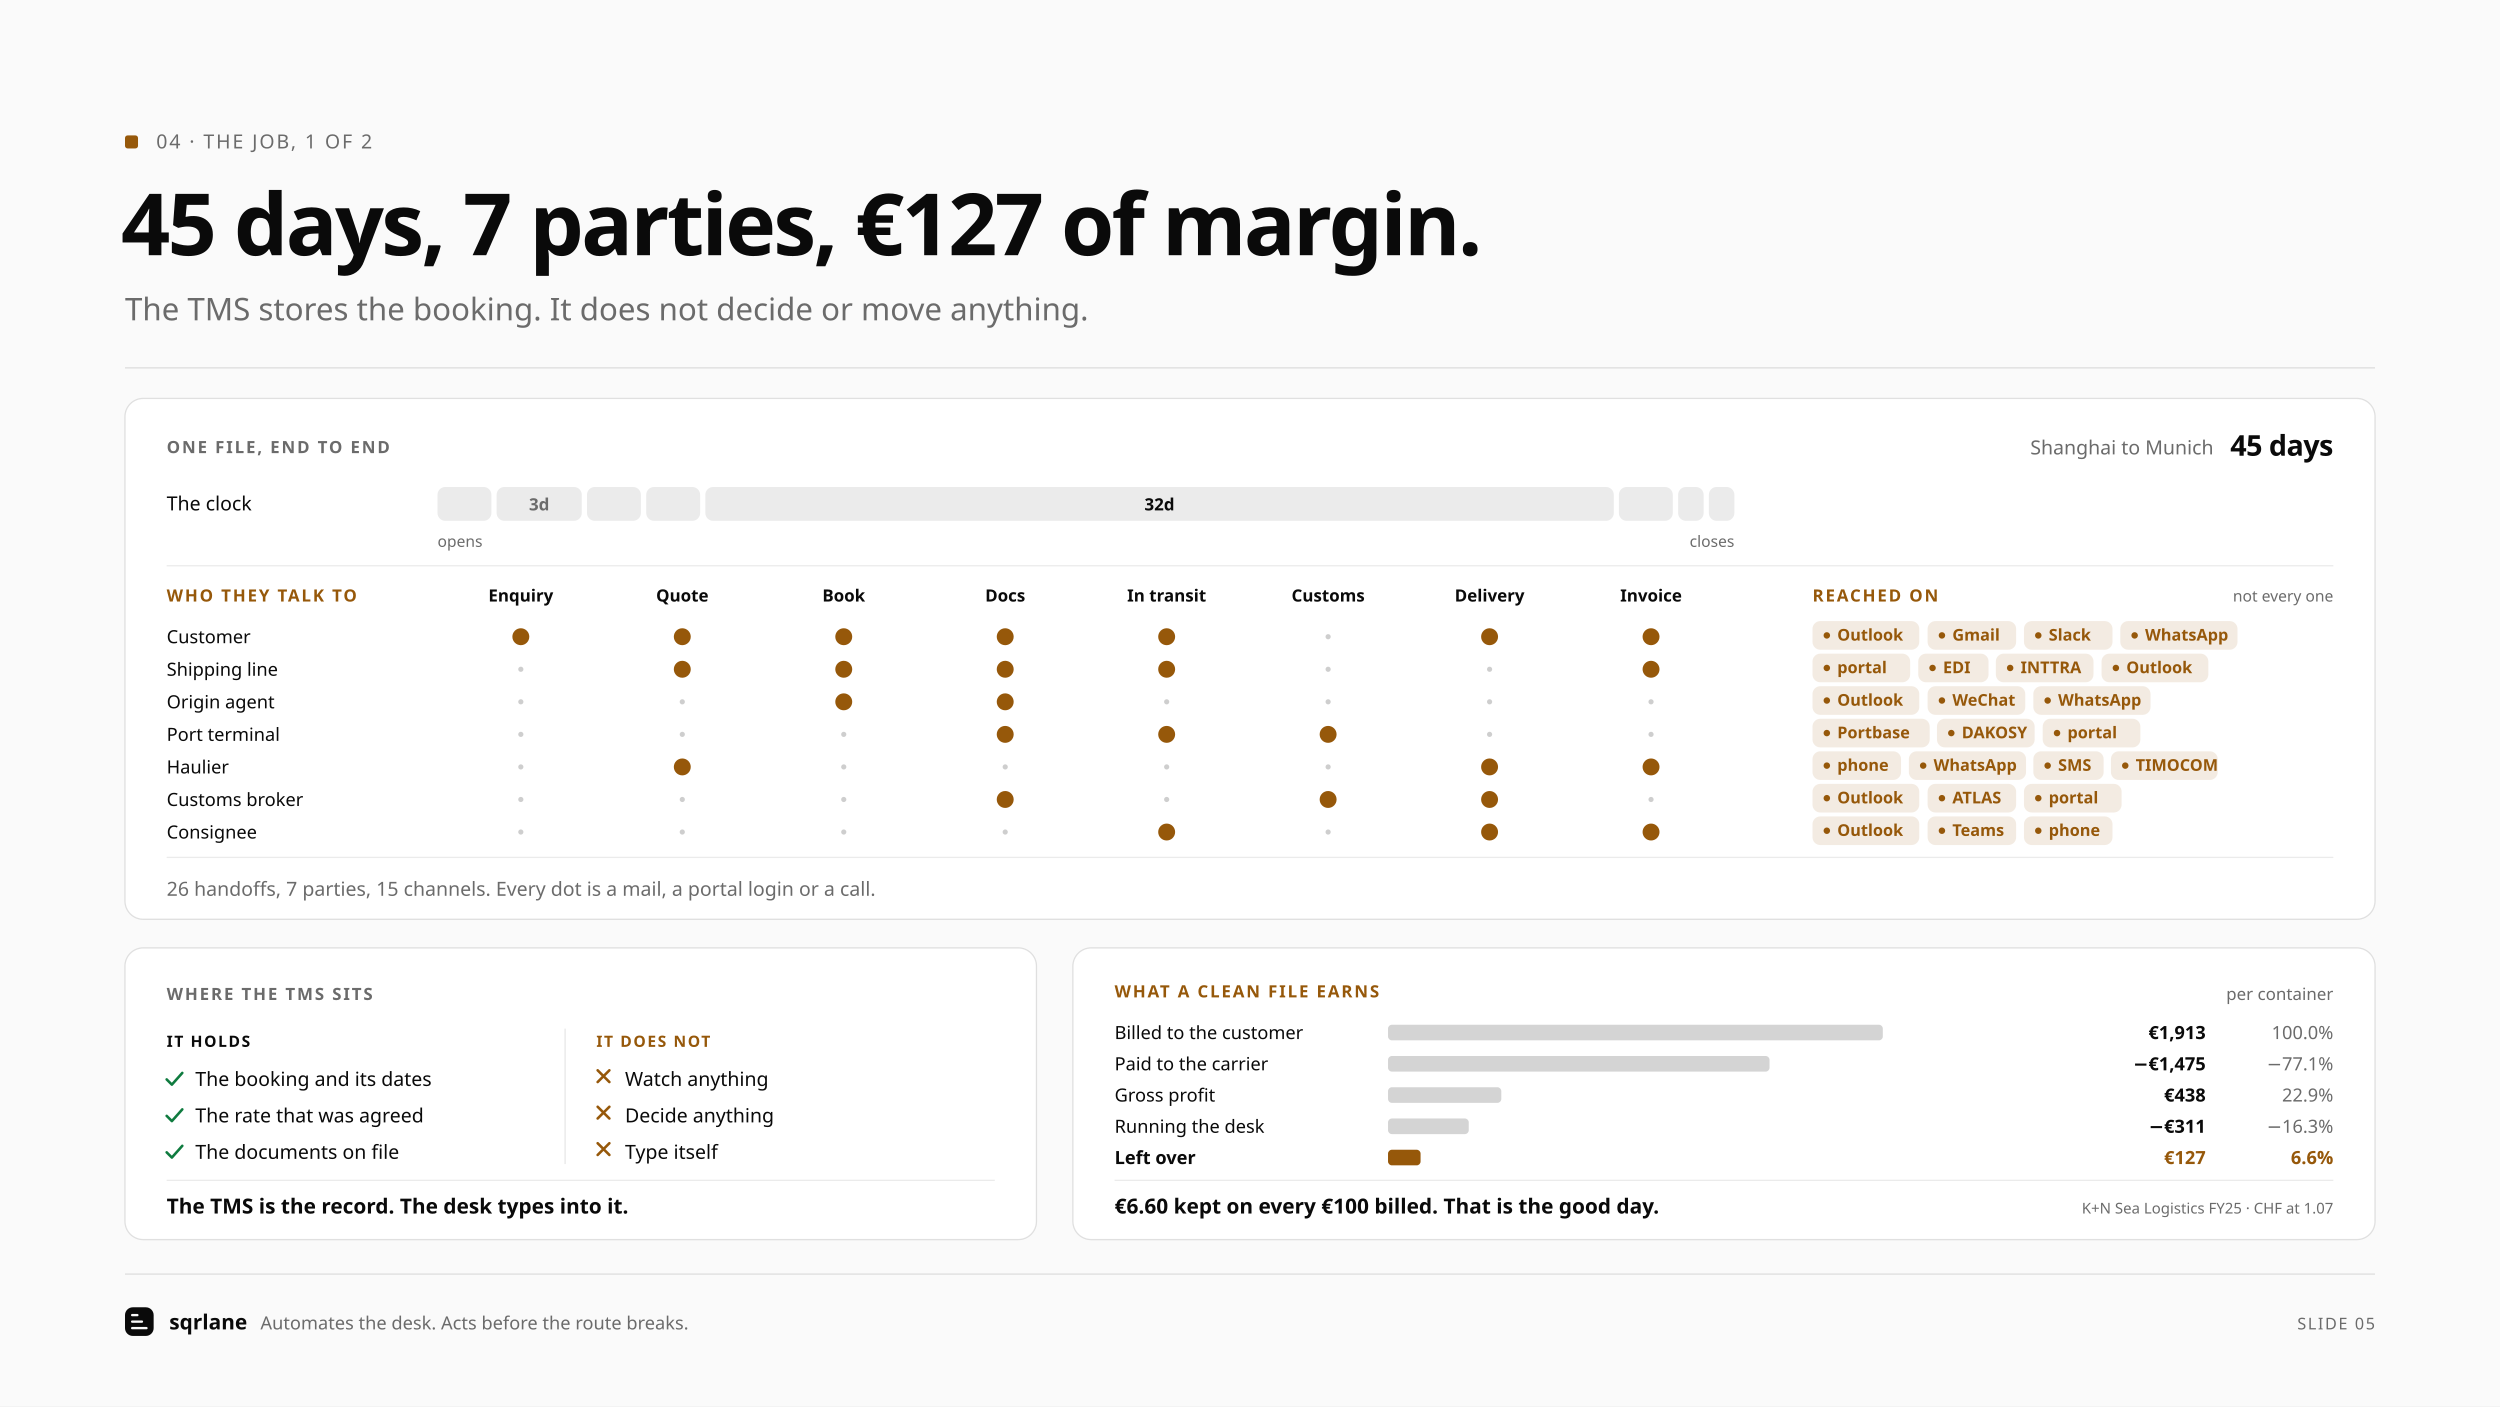
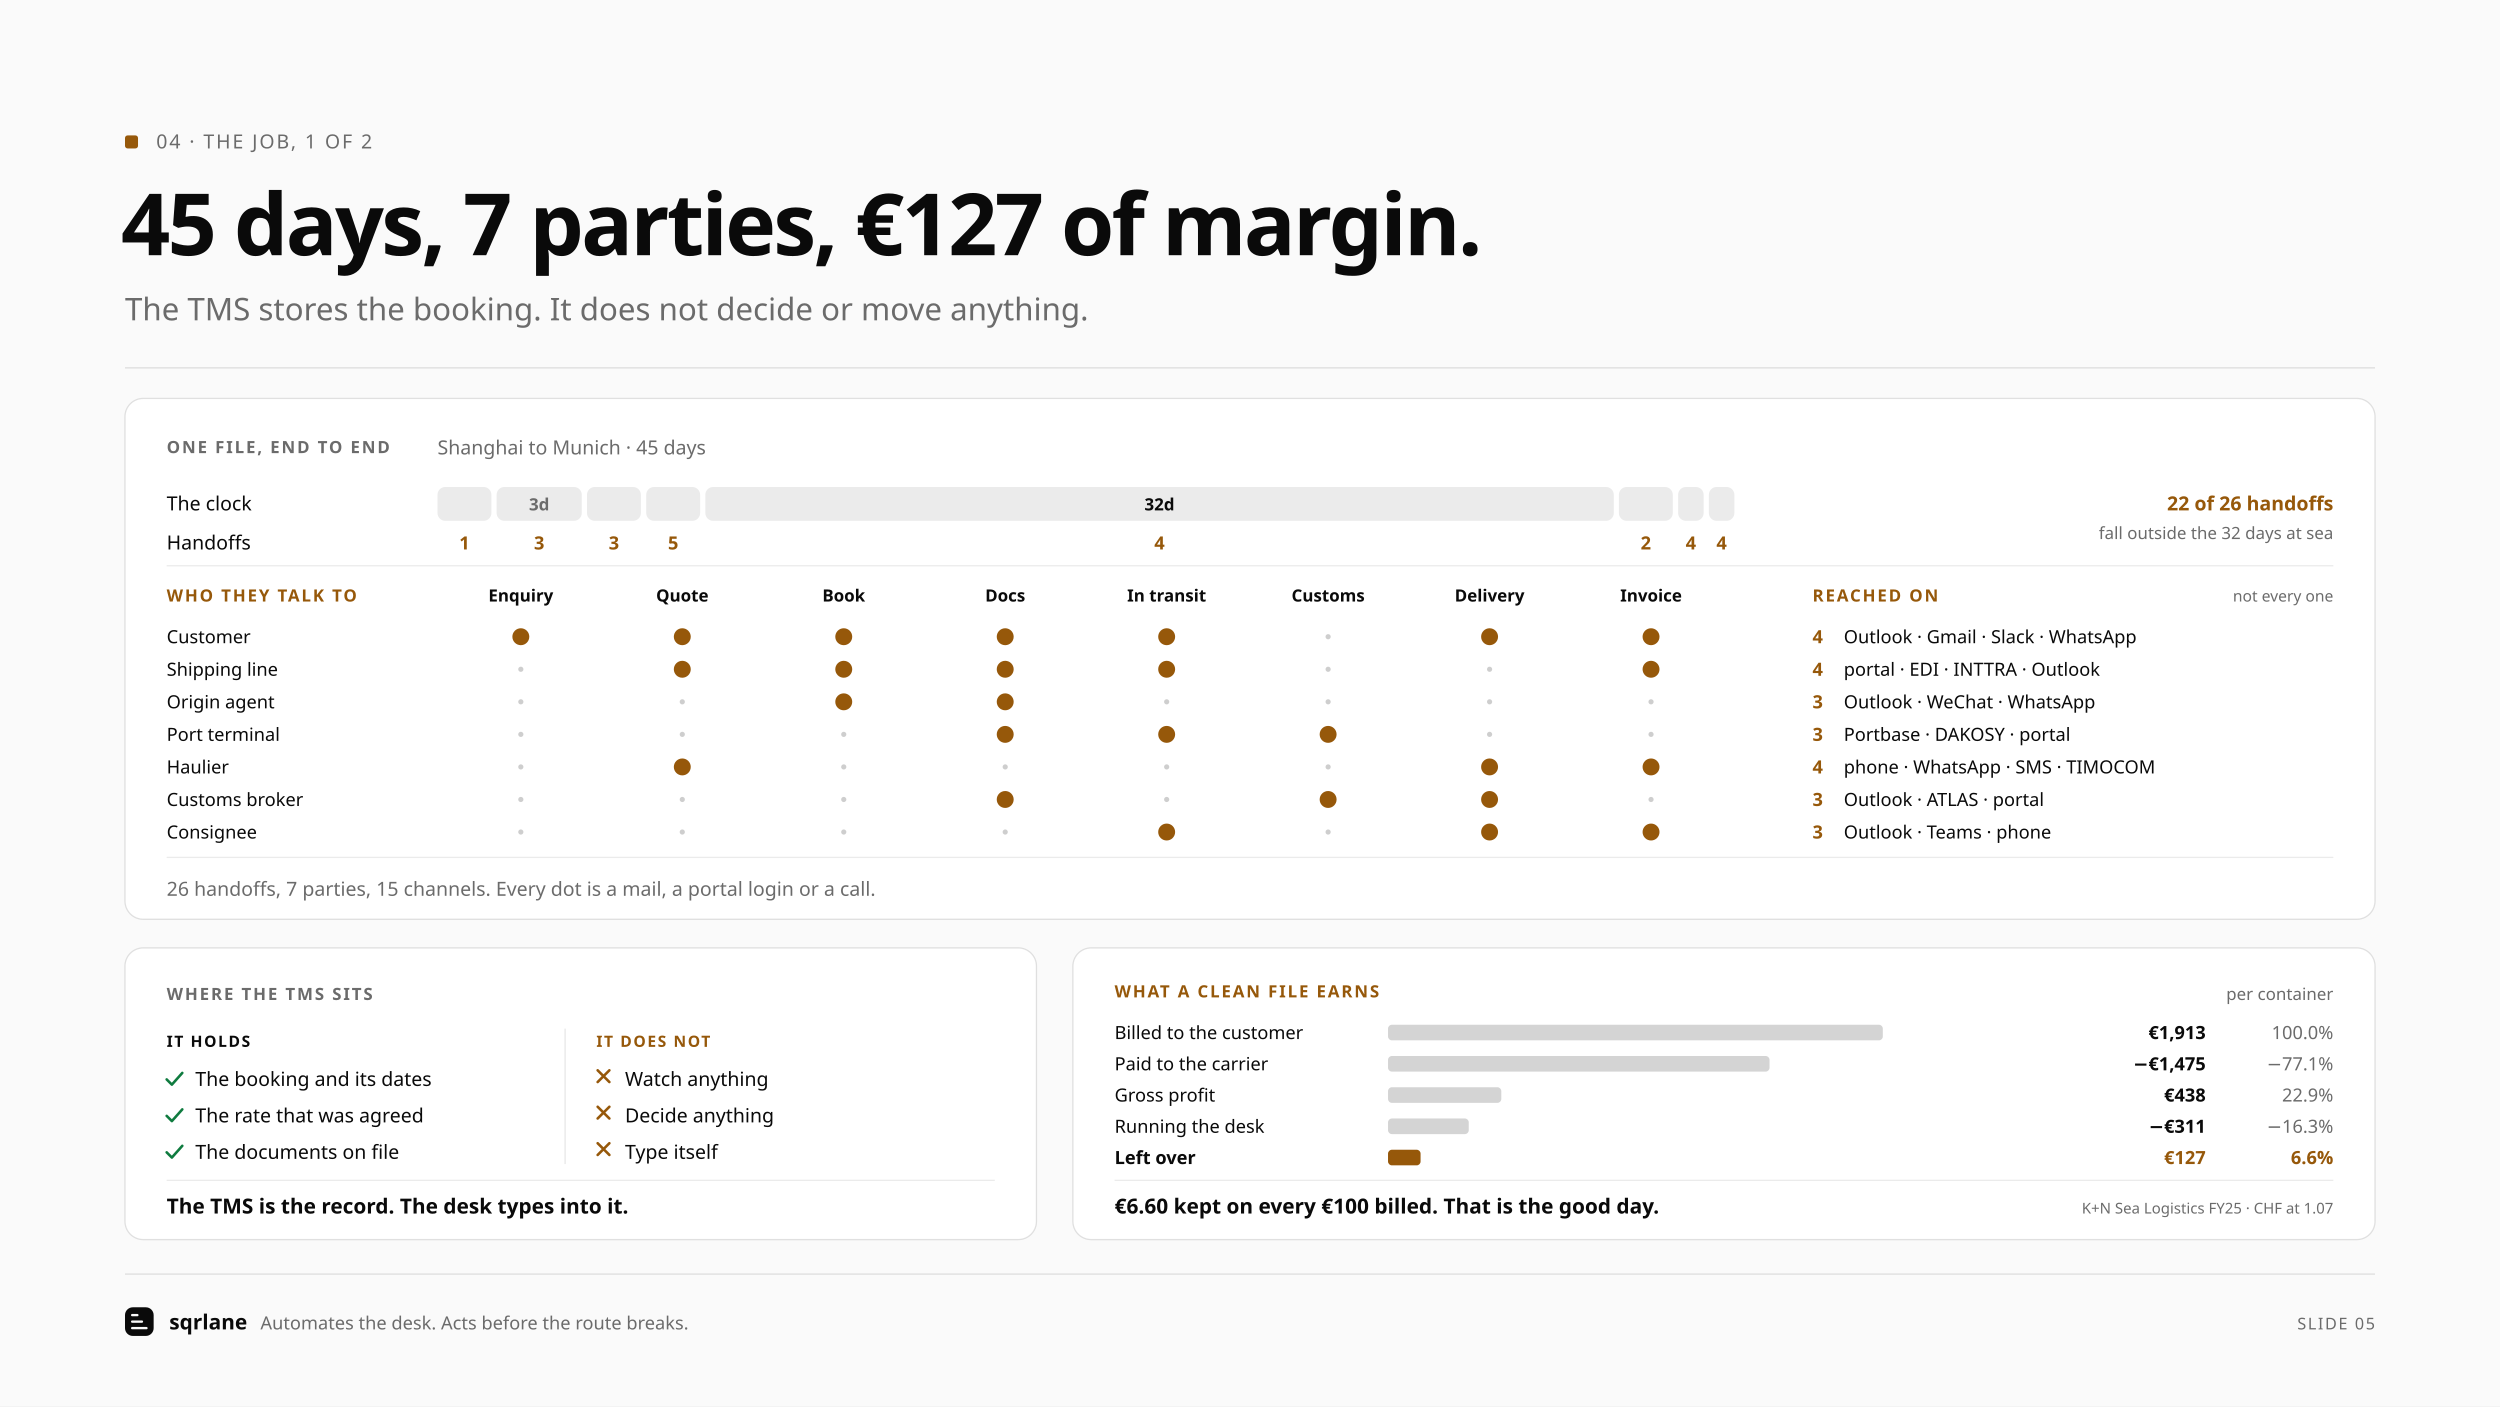
<svg xmlns="http://www.w3.org/2000/svg" width="1920" height="1080" viewBox="0 0 1920 1080">
  <rect id="background" x="0" y="0" width="1920" height="1080" fill="#FAFAFA" />
  <g id="header">
    <rect x="96" y="104" width="10" height="10" rx="2" fill="#96580A" />
    <text x="120" y="114" font-family="Geist" font-size="15" font-weight="500" fill="#6B6B6B" letter-spacing="1.44">04 · THE JOB, 1 OF 2</text>
    <text x="93" y="196" font-family="Geist" font-size="66" font-weight="600" fill="#0A0A0A" letter-spacing="-2">45 days, 7 parties, €127 of margin.</text>
    <text x="96" y="246" font-family="Geist" font-size="24" font-weight="400" fill="#6B6B6B">The TMS stores the booking. It does not decide or move anything.</text>
    <rect x="96" y="282" width="1728" height="1" fill="#0A0A0A" fill-opacity="0.12" />
  </g>
  <g id="one-file">
    <rect x="96" y="306" width="1728" height="400" rx="14" fill="#FFFFFF" stroke="#0A0A0A" stroke-opacity="0.12" />
    <text x="128" y="348" font-family="Geist" font-size="13" font-weight="600" fill="#6B6B6B" letter-spacing="1.4">ONE FILE, END TO END</text>
-     <text x="1792" y="350" font-family="Geist" font-size="22" font-weight="600" fill="#0A0A0A" text-anchor="end" letter-spacing="-0.4">45 days</text>
-     <text x="1700" y="349" font-family="Geist" font-size="15" font-weight="400" fill="#6B6B6B" text-anchor="end">Shanghai to Munich</text>
+     <text x="336" y="349" font-family="Geist" font-size="15" font-weight="500" fill="#6B6B6B">Shanghai to Munich · 45 days</text>
    <text x="128" y="392" font-family="Geist" font-size="15" font-weight="500" fill="#0A0A0A">The clock</text>
    <g id="clock">
      <rect x="336" y="374" width="41.4" height="26" rx="6" fill="#EBEBEB" />
+       <text x="356.7" y="422" font-family="Geist" font-size="14" font-weight="600" fill="#96580A" text-anchor="middle">1</text>
      <rect x="381.4" y="374" width="65.4" height="26" rx="6" fill="#EBEBEB" />
      <text x="414.1" y="392" font-family="Geist" font-size="13" font-weight="600" fill="#6B6B6B" text-anchor="middle">3d</text>
+       <text x="414.1" y="422" font-family="Geist" font-size="14" font-weight="600" fill="#96580A" text-anchor="middle">3</text>
      <rect x="450.8" y="374" width="41.4" height="26" rx="6" fill="#EBEBEB" />
+       <text x="471.5" y="422" font-family="Geist" font-size="14" font-weight="600" fill="#96580A" text-anchor="middle">3</text>
      <rect x="496.3" y="374" width="41.4" height="26" rx="6" fill="#EBEBEB" />
+       <text x="517.0" y="422" font-family="Geist" font-size="14" font-weight="600" fill="#96580A" text-anchor="middle">5</text>
      <rect x="541.7" y="374" width="697.7" height="26" rx="6" fill="#EBEBEB" />
      <text x="890.5" y="392" font-family="Geist" font-size="13" font-weight="600" fill="#0A0A0A" text-anchor="middle">32d</text>
+       <text x="890.5" y="422" font-family="Geist" font-size="14" font-weight="600" fill="#96580A" text-anchor="middle">4</text>
      <rect x="1243.3" y="374" width="41.4" height="26" rx="6" fill="#EBEBEB" />
+       <text x="1264.0" y="422" font-family="Geist" font-size="14" font-weight="600" fill="#96580A" text-anchor="middle">2</text>
      <rect x="1288.8" y="374" width="19.6" height="26" rx="6" fill="#EBEBEB" />
+       <text x="1298.6" y="422" font-family="Geist" font-size="14" font-weight="600" fill="#96580A" text-anchor="middle">4</text>
      <rect x="1312.4" y="374" width="19.6" height="26" rx="6" fill="#EBEBEB" />
-       <text x="336" y="420" font-family="Geist" font-size="12" font-weight="400" fill="#6B6B6B">opens</text>
-       <text x="1332" y="420" font-family="Geist" font-size="12" font-weight="400" fill="#6B6B6B" text-anchor="end">closes</text>
+       <text x="1322.2" y="422" font-family="Geist" font-size="14" font-weight="600" fill="#96580A" text-anchor="middle">4</text>
+       <text x="128" y="422" font-family="Geist" font-size="15" font-weight="500" fill="#0A0A0A">Handoffs</text>
+       <text x="1792" y="392" font-family="Geist" font-size="15" font-weight="600" fill="#96580A" text-anchor="end">22 of 26 handoffs</text>
+       <text x="1792" y="414" font-family="Geist" font-size="13" font-weight="400" fill="#6B6B6B" text-anchor="end">fall outside the 32 days at sea</text>
    </g>
    <rect x="128" y="434" width="1664" height="1" fill="#0A0A0A" fill-opacity="0.08" />
    <text x="128" y="462" font-family="Geist" font-size="13" font-weight="600" fill="#96580A" letter-spacing="1.4">WHO THEY TALK TO</text>
    <text x="400" y="462" font-family="Geist" font-size="13" font-weight="600" fill="#0A0A0A" text-anchor="middle">Enquiry</text>
    <text x="524" y="462" font-family="Geist" font-size="13" font-weight="600" fill="#0A0A0A" text-anchor="middle">Quote</text>
    <text x="648" y="462" font-family="Geist" font-size="13" font-weight="600" fill="#0A0A0A" text-anchor="middle">Book</text>
    <text x="772" y="462" font-family="Geist" font-size="13" font-weight="600" fill="#0A0A0A" text-anchor="middle">Docs</text>
    <text x="896" y="462" font-family="Geist" font-size="13" font-weight="600" fill="#0A0A0A" text-anchor="middle">In transit</text>
    <text x="1020" y="462" font-family="Geist" font-size="13" font-weight="600" fill="#0A0A0A" text-anchor="middle">Customs</text>
    <text x="1144" y="462" font-family="Geist" font-size="13" font-weight="600" fill="#0A0A0A" text-anchor="middle">Delivery</text>
    <text x="1268" y="462" font-family="Geist" font-size="13" font-weight="600" fill="#0A0A0A" text-anchor="middle">Invoice</text>
    <text x="1392" y="462" font-family="Geist" font-size="13" font-weight="600" fill="#96580A" letter-spacing="1.4">REACHED ON</text>
    <text x="1792" y="462" font-family="Geist" font-size="12" font-weight="400" fill="#6B6B6B" text-anchor="end">not every one</text>
    <g id="handoffs">
      <text x="128" y="494" font-family="Geist" font-size="14" font-weight="500" fill="#0A0A0A">Customer</text>
      <circle cx="400" cy="489" r="6.5" fill="#96580A" />
      <circle cx="524" cy="489" r="6.5" fill="#96580A" />
      <circle cx="648" cy="489" r="6.5" fill="#96580A" />
      <circle cx="772" cy="489" r="6.5" fill="#96580A" />
      <circle cx="896" cy="489" r="6.5" fill="#96580A" />
      <circle cx="1020" cy="489" r="2" fill="#0A0A0A" fill-opacity="0.2" />
      <circle cx="1144" cy="489" r="6.5" fill="#96580A" />
      <circle cx="1268" cy="489" r="6.5" fill="#96580A" />
-       <rect x="1392" y="477" width="82" height="22" rx="6" fill="#96580A" fill-opacity="0.12" />
-       <circle cx="1403" cy="488" r="2.5" fill="#96580A" />
-       <text x="1411" y="492" font-family="Geist" font-size="12.5" font-weight="600" fill="#96580A">Outlook</text>
-       <rect x="1480.4" y="477" width="68" height="22" rx="6" fill="#96580A" fill-opacity="0.12" />
-       <circle cx="1491.4" cy="488" r="2.5" fill="#96580A" />
-       <text x="1499.4" y="492" font-family="Geist" font-size="12.5" font-weight="600" fill="#96580A">Gmail</text>
-       <rect x="1554.4" y="477" width="68" height="22" rx="6" fill="#96580A" fill-opacity="0.12" />
-       <circle cx="1565.4" cy="488" r="2.5" fill="#96580A" />
-       <text x="1573.4" y="492" font-family="Geist" font-size="12.5" font-weight="600" fill="#96580A">Slack</text>
-       <rect x="1628.4" y="477" width="90" height="22" rx="6" fill="#96580A" fill-opacity="0.12" />
-       <circle cx="1639.4" cy="488" r="2.5" fill="#96580A" />
-       <text x="1647.4" y="492" font-family="Geist" font-size="12.5" font-weight="600" fill="#96580A">WhatsApp</text>
+       <text x="1392" y="494" font-family="Geist" font-size="14" font-weight="600" fill="#96580A">4</text>
+       <text x="1416" y="494" font-family="Geist" font-size="14" font-weight="400" fill="#0A0A0A">Outlook  ·  Gmail  ·  Slack  ·  WhatsApp</text>
      <text x="128" y="519" font-family="Geist" font-size="14" font-weight="500" fill="#0A0A0A">Shipping line</text>
      <circle cx="400" cy="514" r="2" fill="#0A0A0A" fill-opacity="0.2" />
      <circle cx="524" cy="514" r="6.5" fill="#96580A" />
      <circle cx="648" cy="514" r="6.5" fill="#96580A" />
      <circle cx="772" cy="514" r="6.5" fill="#96580A" />
      <circle cx="896" cy="514" r="6.5" fill="#96580A" />
      <circle cx="1020" cy="514" r="2" fill="#0A0A0A" fill-opacity="0.2" />
      <circle cx="1144" cy="514" r="2" fill="#0A0A0A" fill-opacity="0.2" />
      <circle cx="1268" cy="514" r="6.5" fill="#96580A" />
-       <rect x="1392" y="502" width="75" height="22" rx="6" fill="#96580A" fill-opacity="0.12" />
-       <circle cx="1403" cy="513" r="2.5" fill="#96580A" />
-       <text x="1411" y="517" font-family="Geist" font-size="12.5" font-weight="600" fill="#96580A">portal</text>
-       <rect x="1473.2" y="502" width="54" height="22" rx="6" fill="#96580A" fill-opacity="0.12" />
-       <circle cx="1484.2" cy="513" r="2.5" fill="#96580A" />
-       <text x="1492.2" y="517" font-family="Geist" font-size="12.5" font-weight="600" fill="#96580A">EDI</text>
-       <rect x="1532.8" y="502" width="75" height="22" rx="6" fill="#96580A" fill-opacity="0.12" />
-       <circle cx="1543.8" cy="513" r="2.5" fill="#96580A" />
-       <text x="1551.8" y="517" font-family="Geist" font-size="12.5" font-weight="600" fill="#96580A">INTTRA</text>
-       <rect x="1614.0" y="502" width="82" height="22" rx="6" fill="#96580A" fill-opacity="0.12" />
-       <circle cx="1625.0" cy="513" r="2.5" fill="#96580A" />
-       <text x="1633.0" y="517" font-family="Geist" font-size="12.5" font-weight="600" fill="#96580A">Outlook</text>
+       <text x="1392" y="519" font-family="Geist" font-size="14" font-weight="600" fill="#96580A">4</text>
+       <text x="1416" y="519" font-family="Geist" font-size="14" font-weight="400" fill="#0A0A0A">portal  ·  EDI  ·  INTTRA  ·  Outlook</text>
      <text x="128" y="544" font-family="Geist" font-size="14" font-weight="500" fill="#0A0A0A">Origin agent</text>
      <circle cx="400" cy="539" r="2" fill="#0A0A0A" fill-opacity="0.2" />
      <circle cx="524" cy="539" r="2" fill="#0A0A0A" fill-opacity="0.2" />
      <circle cx="648" cy="539" r="6.5" fill="#96580A" />
      <circle cx="772" cy="539" r="6.5" fill="#96580A" />
      <circle cx="896" cy="539" r="2" fill="#0A0A0A" fill-opacity="0.2" />
      <circle cx="1020" cy="539" r="2" fill="#0A0A0A" fill-opacity="0.2" />
      <circle cx="1144" cy="539" r="2" fill="#0A0A0A" fill-opacity="0.2" />
      <circle cx="1268" cy="539" r="2" fill="#0A0A0A" fill-opacity="0.2" />
-       <rect x="1392" y="527" width="82" height="22" rx="6" fill="#96580A" fill-opacity="0.12" />
-       <circle cx="1403" cy="538" r="2.5" fill="#96580A" />
-       <text x="1411" y="542" font-family="Geist" font-size="12.5" font-weight="600" fill="#96580A">Outlook</text>
-       <rect x="1480.4" y="527" width="75" height="22" rx="6" fill="#96580A" fill-opacity="0.12" />
-       <circle cx="1491.4" cy="538" r="2.5" fill="#96580A" />
-       <text x="1499.4" y="542" font-family="Geist" font-size="12.5" font-weight="600" fill="#96580A">WeChat</text>
-       <rect x="1561.6" y="527" width="90" height="22" rx="6" fill="#96580A" fill-opacity="0.12" />
-       <circle cx="1572.6" cy="538" r="2.5" fill="#96580A" />
-       <text x="1580.6" y="542" font-family="Geist" font-size="12.5" font-weight="600" fill="#96580A">WhatsApp</text>
+       <text x="1392" y="544" font-family="Geist" font-size="14" font-weight="600" fill="#96580A">3</text>
+       <text x="1416" y="544" font-family="Geist" font-size="14" font-weight="400" fill="#0A0A0A">Outlook  ·  WeChat  ·  WhatsApp</text>
      <text x="128" y="569" font-family="Geist" font-size="14" font-weight="500" fill="#0A0A0A">Port terminal</text>
      <circle cx="400" cy="564" r="2" fill="#0A0A0A" fill-opacity="0.2" />
      <circle cx="524" cy="564" r="2" fill="#0A0A0A" fill-opacity="0.2" />
      <circle cx="648" cy="564" r="2" fill="#0A0A0A" fill-opacity="0.2" />
      <circle cx="772" cy="564" r="6.5" fill="#96580A" />
      <circle cx="896" cy="564" r="6.5" fill="#96580A" />
      <circle cx="1020" cy="564" r="6.5" fill="#96580A" />
      <circle cx="1144" cy="564" r="2" fill="#0A0A0A" fill-opacity="0.2" />
      <circle cx="1268" cy="564" r="2" fill="#0A0A0A" fill-opacity="0.2" />
-       <rect x="1392" y="552" width="90" height="22" rx="6" fill="#96580A" fill-opacity="0.12" />
-       <circle cx="1403" cy="563" r="2.5" fill="#96580A" />
-       <text x="1411" y="567" font-family="Geist" font-size="12.5" font-weight="600" fill="#96580A">Portbase</text>
-       <rect x="1487.6" y="552" width="75" height="22" rx="6" fill="#96580A" fill-opacity="0.12" />
-       <circle cx="1498.6" cy="563" r="2.5" fill="#96580A" />
-       <text x="1506.6" y="567" font-family="Geist" font-size="12.5" font-weight="600" fill="#96580A">DAKOSY</text>
-       <rect x="1568.8" y="552" width="75" height="22" rx="6" fill="#96580A" fill-opacity="0.12" />
-       <circle cx="1579.8" cy="563" r="2.5" fill="#96580A" />
-       <text x="1587.8" y="567" font-family="Geist" font-size="12.5" font-weight="600" fill="#96580A">portal</text>
+       <text x="1392" y="569" font-family="Geist" font-size="14" font-weight="600" fill="#96580A">3</text>
+       <text x="1416" y="569" font-family="Geist" font-size="14" font-weight="400" fill="#0A0A0A">Portbase  ·  DAKOSY  ·  portal</text>
      <text x="128" y="594" font-family="Geist" font-size="14" font-weight="500" fill="#0A0A0A">Haulier</text>
      <circle cx="400" cy="589" r="2" fill="#0A0A0A" fill-opacity="0.2" />
      <circle cx="524" cy="589" r="6.5" fill="#96580A" />
      <circle cx="648" cy="589" r="2" fill="#0A0A0A" fill-opacity="0.2" />
      <circle cx="772" cy="589" r="2" fill="#0A0A0A" fill-opacity="0.2" />
      <circle cx="896" cy="589" r="2" fill="#0A0A0A" fill-opacity="0.2" />
      <circle cx="1020" cy="589" r="2" fill="#0A0A0A" fill-opacity="0.2" />
      <circle cx="1144" cy="589" r="6.5" fill="#96580A" />
      <circle cx="1268" cy="589" r="6.5" fill="#96580A" />
-       <rect x="1392" y="577" width="68" height="22" rx="6" fill="#96580A" fill-opacity="0.12" />
-       <circle cx="1403" cy="588" r="2.5" fill="#96580A" />
-       <text x="1411" y="592" font-family="Geist" font-size="12.5" font-weight="600" fill="#96580A">phone</text>
-       <rect x="1466.0" y="577" width="90" height="22" rx="6" fill="#96580A" fill-opacity="0.12" />
-       <circle cx="1477.0" cy="588" r="2.5" fill="#96580A" />
-       <text x="1485.0" y="592" font-family="Geist" font-size="12.5" font-weight="600" fill="#96580A">WhatsApp</text>
-       <rect x="1561.6" y="577" width="54" height="22" rx="6" fill="#96580A" fill-opacity="0.12" />
-       <circle cx="1572.6" cy="588" r="2.5" fill="#96580A" />
-       <text x="1580.6" y="592" font-family="Geist" font-size="12.5" font-weight="600" fill="#96580A">SMS</text>
-       <rect x="1621.2" y="577" width="82" height="22" rx="6" fill="#96580A" fill-opacity="0.12" />
-       <circle cx="1632.2" cy="588" r="2.5" fill="#96580A" />
-       <text x="1640.2" y="592" font-family="Geist" font-size="12.5" font-weight="600" fill="#96580A">TIMOCOM</text>
+       <text x="1392" y="594" font-family="Geist" font-size="14" font-weight="600" fill="#96580A">4</text>
+       <text x="1416" y="594" font-family="Geist" font-size="14" font-weight="400" fill="#0A0A0A">phone  ·  WhatsApp  ·  SMS  ·  TIMOCOM</text>
      <text x="128" y="619" font-family="Geist" font-size="14" font-weight="500" fill="#0A0A0A">Customs broker</text>
      <circle cx="400" cy="614" r="2" fill="#0A0A0A" fill-opacity="0.2" />
      <circle cx="524" cy="614" r="2" fill="#0A0A0A" fill-opacity="0.2" />
      <circle cx="648" cy="614" r="2" fill="#0A0A0A" fill-opacity="0.2" />
      <circle cx="772" cy="614" r="6.5" fill="#96580A" />
      <circle cx="896" cy="614" r="2" fill="#0A0A0A" fill-opacity="0.2" />
      <circle cx="1020" cy="614" r="6.5" fill="#96580A" />
      <circle cx="1144" cy="614" r="6.5" fill="#96580A" />
      <circle cx="1268" cy="614" r="2" fill="#0A0A0A" fill-opacity="0.2" />
-       <rect x="1392" y="602" width="82" height="22" rx="6" fill="#96580A" fill-opacity="0.12" />
-       <circle cx="1403" cy="613" r="2.5" fill="#96580A" />
-       <text x="1411" y="617" font-family="Geist" font-size="12.5" font-weight="600" fill="#96580A">Outlook</text>
-       <rect x="1480.4" y="602" width="68" height="22" rx="6" fill="#96580A" fill-opacity="0.12" />
-       <circle cx="1491.4" cy="613" r="2.5" fill="#96580A" />
-       <text x="1499.4" y="617" font-family="Geist" font-size="12.5" font-weight="600" fill="#96580A">ATLAS</text>
-       <rect x="1554.4" y="602" width="75" height="22" rx="6" fill="#96580A" fill-opacity="0.12" />
-       <circle cx="1565.4" cy="613" r="2.5" fill="#96580A" />
-       <text x="1573.4" y="617" font-family="Geist" font-size="12.5" font-weight="600" fill="#96580A">portal</text>
+       <text x="1392" y="619" font-family="Geist" font-size="14" font-weight="600" fill="#96580A">3</text>
+       <text x="1416" y="619" font-family="Geist" font-size="14" font-weight="400" fill="#0A0A0A">Outlook  ·  ATLAS  ·  portal</text>
      <text x="128" y="644" font-family="Geist" font-size="14" font-weight="500" fill="#0A0A0A">Consignee</text>
      <circle cx="400" cy="639" r="2" fill="#0A0A0A" fill-opacity="0.2" />
      <circle cx="524" cy="639" r="2" fill="#0A0A0A" fill-opacity="0.2" />
      <circle cx="648" cy="639" r="2" fill="#0A0A0A" fill-opacity="0.2" />
      <circle cx="772" cy="639" r="2" fill="#0A0A0A" fill-opacity="0.2" />
      <circle cx="896" cy="639" r="6.5" fill="#96580A" />
      <circle cx="1020" cy="639" r="2" fill="#0A0A0A" fill-opacity="0.2" />
      <circle cx="1144" cy="639" r="6.5" fill="#96580A" />
      <circle cx="1268" cy="639" r="6.5" fill="#96580A" />
-       <rect x="1392" y="627" width="82" height="22" rx="6" fill="#96580A" fill-opacity="0.12" />
-       <circle cx="1403" cy="638" r="2.5" fill="#96580A" />
-       <text x="1411" y="642" font-family="Geist" font-size="12.5" font-weight="600" fill="#96580A">Outlook</text>
-       <rect x="1480.4" y="627" width="68" height="22" rx="6" fill="#96580A" fill-opacity="0.12" />
-       <circle cx="1491.4" cy="638" r="2.5" fill="#96580A" />
-       <text x="1499.4" y="642" font-family="Geist" font-size="12.5" font-weight="600" fill="#96580A">Teams</text>
-       <rect x="1554.4" y="627" width="68" height="22" rx="6" fill="#96580A" fill-opacity="0.12" />
-       <circle cx="1565.4" cy="638" r="2.5" fill="#96580A" />
-       <text x="1573.4" y="642" font-family="Geist" font-size="12.5" font-weight="600" fill="#96580A">phone</text>
+       <text x="1392" y="644" font-family="Geist" font-size="14" font-weight="600" fill="#96580A">3</text>
+       <text x="1416" y="644" font-family="Geist" font-size="14" font-weight="400" fill="#0A0A0A">Outlook  ·  Teams  ·  phone</text>
    </g>
    <rect x="128" y="658" width="1664" height="1" fill="#0A0A0A" fill-opacity="0.08" />
    <text x="128" y="688" font-family="Geist" font-size="15" font-weight="400" fill="#6B6B6B">26 handoffs, 7 parties, 15 channels. Every dot is a mail, a portal login or a call.</text>
  </g>
  <g id="where-the-tms-sits">
    <rect x="96" y="728" width="700" height="224" rx="14" fill="#FFFFFF" stroke="#0A0A0A" stroke-opacity="0.12" />
    <text x="128" y="768" font-family="Geist" font-size="13" font-weight="600" fill="#6B6B6B" letter-spacing="1.4">WHERE THE TMS SITS</text>
    <text x="128" y="804" font-family="Geist" font-size="12" font-weight="600" fill="#0A0A0A" letter-spacing="1.2">IT HOLDS</text>
    <path d="M128 829 l4 4 l8 -9" stroke="#0F7B3F" stroke-width="2" fill="none" stroke-linecap="round" stroke-linejoin="round" />
    <text x="150" y="834" font-family="Geist" font-size="15" font-weight="400" fill="#0A0A0A">The booking and its dates</text>
    <path d="M128 857 l4 4 l8 -9" stroke="#0F7B3F" stroke-width="2" fill="none" stroke-linecap="round" stroke-linejoin="round" />
    <text x="150" y="862" font-family="Geist" font-size="15" font-weight="400" fill="#0A0A0A">The rate that was agreed</text>
    <path d="M128 885 l4 4 l8 -9" stroke="#0F7B3F" stroke-width="2" fill="none" stroke-linecap="round" stroke-linejoin="round" />
    <text x="150" y="890" font-family="Geist" font-size="15" font-weight="400" fill="#0A0A0A">The documents on file</text>
    <text x="458" y="804" font-family="Geist" font-size="12" font-weight="600" fill="#96580A" letter-spacing="1.2">IT DOES NOT</text>
    <path d="M459 822 l9 9 M468 822 l-9 9" stroke="#96580A" stroke-width="2" fill="none" stroke-linecap="round" />
    <text x="480" y="834" font-family="Geist" font-size="15" font-weight="400" fill="#0A0A0A">Watch anything</text>
    <path d="M459 850 l9 9 M468 850 l-9 9" stroke="#96580A" stroke-width="2" fill="none" stroke-linecap="round" />
    <text x="480" y="862" font-family="Geist" font-size="15" font-weight="400" fill="#0A0A0A">Decide anything</text>
    <path d="M459 878 l9 9 M468 878 l-9 9" stroke="#96580A" stroke-width="2" fill="none" stroke-linecap="round" />
    <text x="480" y="890" font-family="Geist" font-size="15" font-weight="400" fill="#0A0A0A">Type itself</text>
    <path d="M434 790 L434 894" stroke="#0A0A0A" stroke-opacity="0.1" stroke-width="1" fill="none" />
    <rect x="128" y="906" width="636" height="1" fill="#0A0A0A" fill-opacity="0.08" />
    <text x="128" y="932" font-family="Geist" font-size="16" font-weight="600" fill="#0A0A0A">The TMS is the record. The desk types into it.</text>
  </g>
  <g id="what-a-clean-file-earns">
    <rect x="824" y="728" width="1000" height="224" rx="14" fill="#FFFFFF" stroke="#0A0A0A" stroke-opacity="0.12" />
    <text x="856" y="766" font-family="Geist" font-size="13" font-weight="600" fill="#96580A" letter-spacing="1.4">WHAT A CLEAN FILE EARNS</text>
    <text x="1792" y="768" font-family="Geist" font-size="13" font-weight="400" fill="#6B6B6B" text-anchor="end">per container</text>
    <text x="856" y="798" font-family="Geist" font-size="14" font-weight="400" fill="#0A0A0A">Billed to the customer</text>
    <rect x="1066" y="787" width="380" height="12" rx="3" fill="#D4D4D4" />
    <text x="1694" y="798" font-family="Geist" font-size="14" font-weight="600" fill="#0A0A0A" text-anchor="end">€1,913</text>
    <text x="1792" y="798" font-family="Geist" font-size="14" font-weight="400" fill="#6B6B6B" text-anchor="end">100.0%</text>
    <text x="856" y="822" font-family="Geist" font-size="14" font-weight="400" fill="#0A0A0A">Paid to the carrier</text>
    <rect x="1066" y="811" width="293" height="12" rx="3" fill="#D4D4D4" />
    <text x="1694" y="822" font-family="Geist" font-size="14" font-weight="600" fill="#0A0A0A" text-anchor="end">−€1,475</text>
    <text x="1792" y="822" font-family="Geist" font-size="14" font-weight="400" fill="#6B6B6B" text-anchor="end">−77.1%</text>
    <text x="856" y="846" font-family="Geist" font-size="14" font-weight="400" fill="#0A0A0A">Gross profit</text>
    <rect x="1066" y="835" width="87" height="12" rx="3" fill="#D4D4D4" />
    <text x="1694" y="846" font-family="Geist" font-size="14" font-weight="600" fill="#0A0A0A" text-anchor="end">€438</text>
    <text x="1792" y="846" font-family="Geist" font-size="14" font-weight="400" fill="#6B6B6B" text-anchor="end">22.9%</text>
    <text x="856" y="870" font-family="Geist" font-size="14" font-weight="400" fill="#0A0A0A">Running the desk</text>
    <rect x="1066" y="859" width="62" height="12" rx="3" fill="#D4D4D4" />
    <text x="1694" y="870" font-family="Geist" font-size="14" font-weight="600" fill="#0A0A0A" text-anchor="end">−€311</text>
    <text x="1792" y="870" font-family="Geist" font-size="14" font-weight="400" fill="#6B6B6B" text-anchor="end">−16.3%</text>
    <text x="856" y="894" font-family="Geist" font-size="14" font-weight="600" fill="#0A0A0A">Left over</text>
    <rect x="1066" y="883" width="25" height="12" rx="3" fill="#96580A" />
    <text x="1694" y="894" font-family="Geist" font-size="14" font-weight="600" fill="#96580A" text-anchor="end">€127</text>
    <text x="1792" y="894" font-family="Geist" font-size="14" font-weight="600" fill="#96580A" text-anchor="end">6.6%</text>
    <rect x="856" y="906" width="936" height="1" fill="#0A0A0A" fill-opacity="0.08" />
    <text x="856" y="932" font-family="Geist" font-size="16" font-weight="600" fill="#0A0A0A">€6.60 kept on every €100 billed. That is the good day.</text>
    <text x="1792" y="932" font-family="Geist" font-size="11.5" font-weight="400" fill="#6B6B6B" text-anchor="end">K+N Sea Logistics FY25 · CHF at 1.07</text>
  </g>
  <g id="footer">
    <rect x="96" y="978" width="1728" height="1" fill="#0A0A0A" fill-opacity="0.12" />
    <rect x="96" y="1004" width="22" height="22" rx="6" fill="#0A0A0A" />
    <path d="M101.5 1020h11 M101.5 1015h7.5 M101.5 1010h4" stroke="#FAFAFA" stroke-width="1.8" stroke-linecap="round" fill="none" />
    <text x="130" y="1021" font-family="Geist" font-size="16" font-weight="600" fill="#0A0A0A">sqrlane</text>
    <text x="200" y="1021" font-family="Geist" font-size="14" font-weight="400" fill="#6B6B6B">Automates the desk. Acts before the route breaks.</text>
    <text x="1824" y="1021" font-family="Geist" font-size="12.5" font-weight="500" fill="#6B6B6B" text-anchor="end" letter-spacing="1.2">SLIDE 05</text>
  </g>
</svg>
